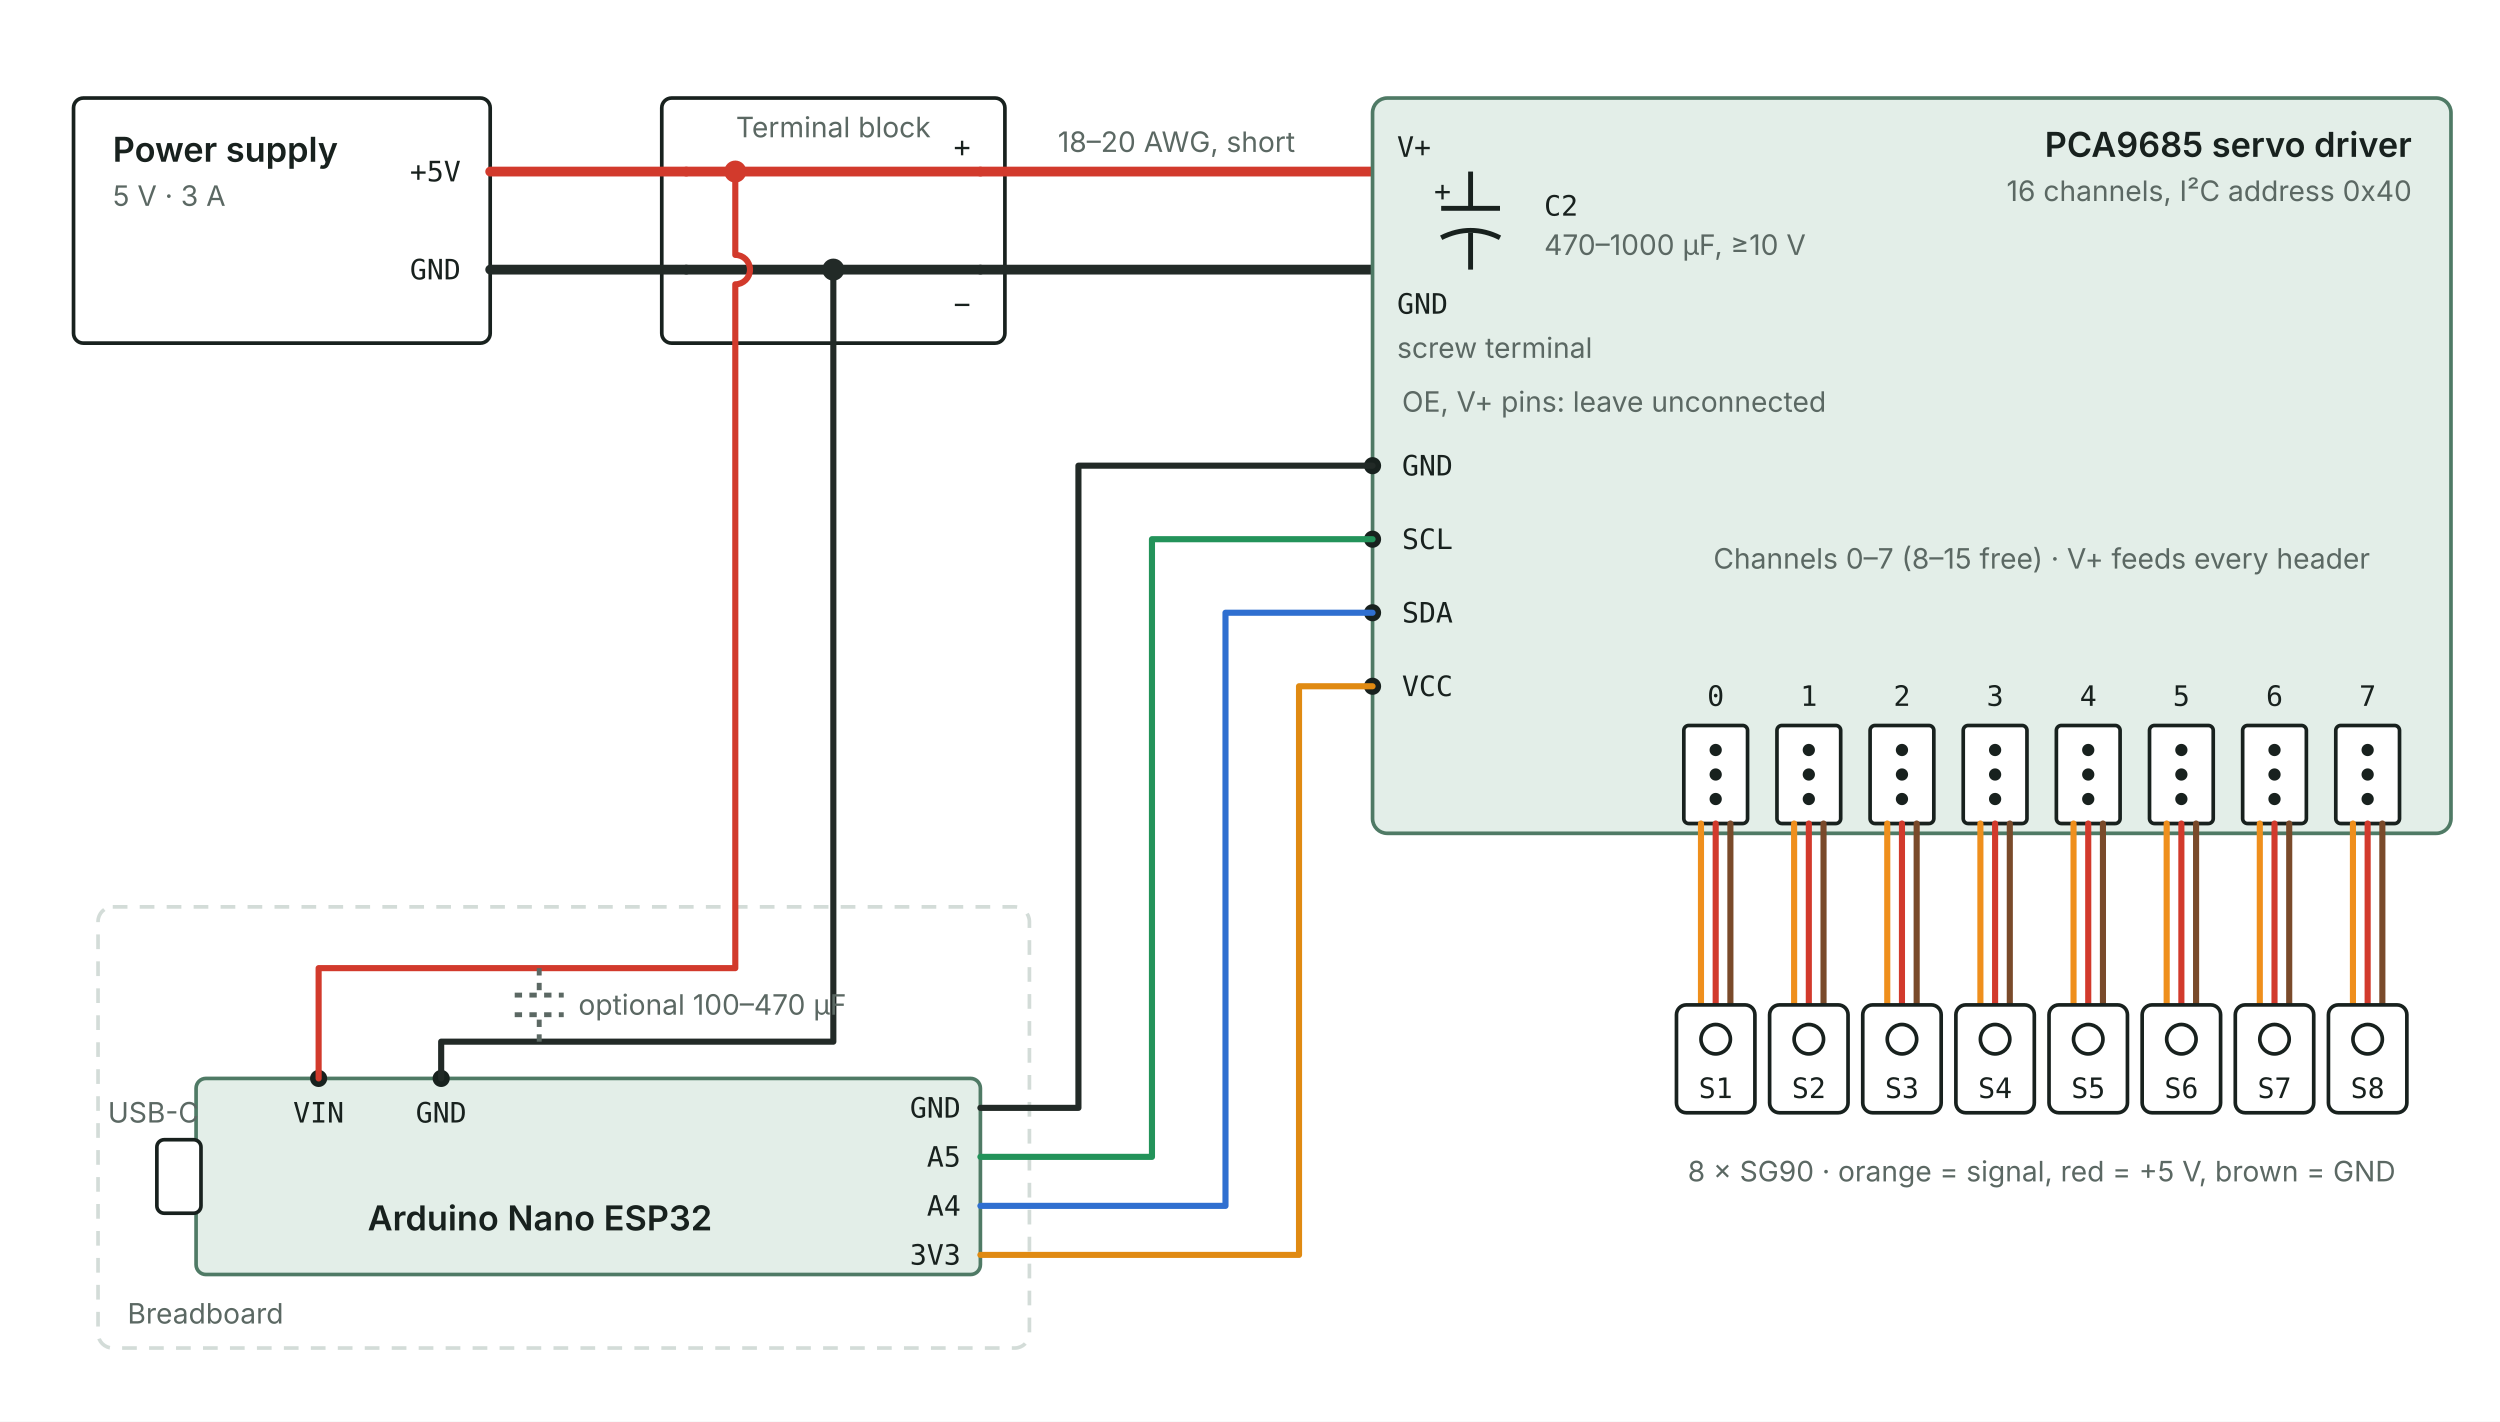
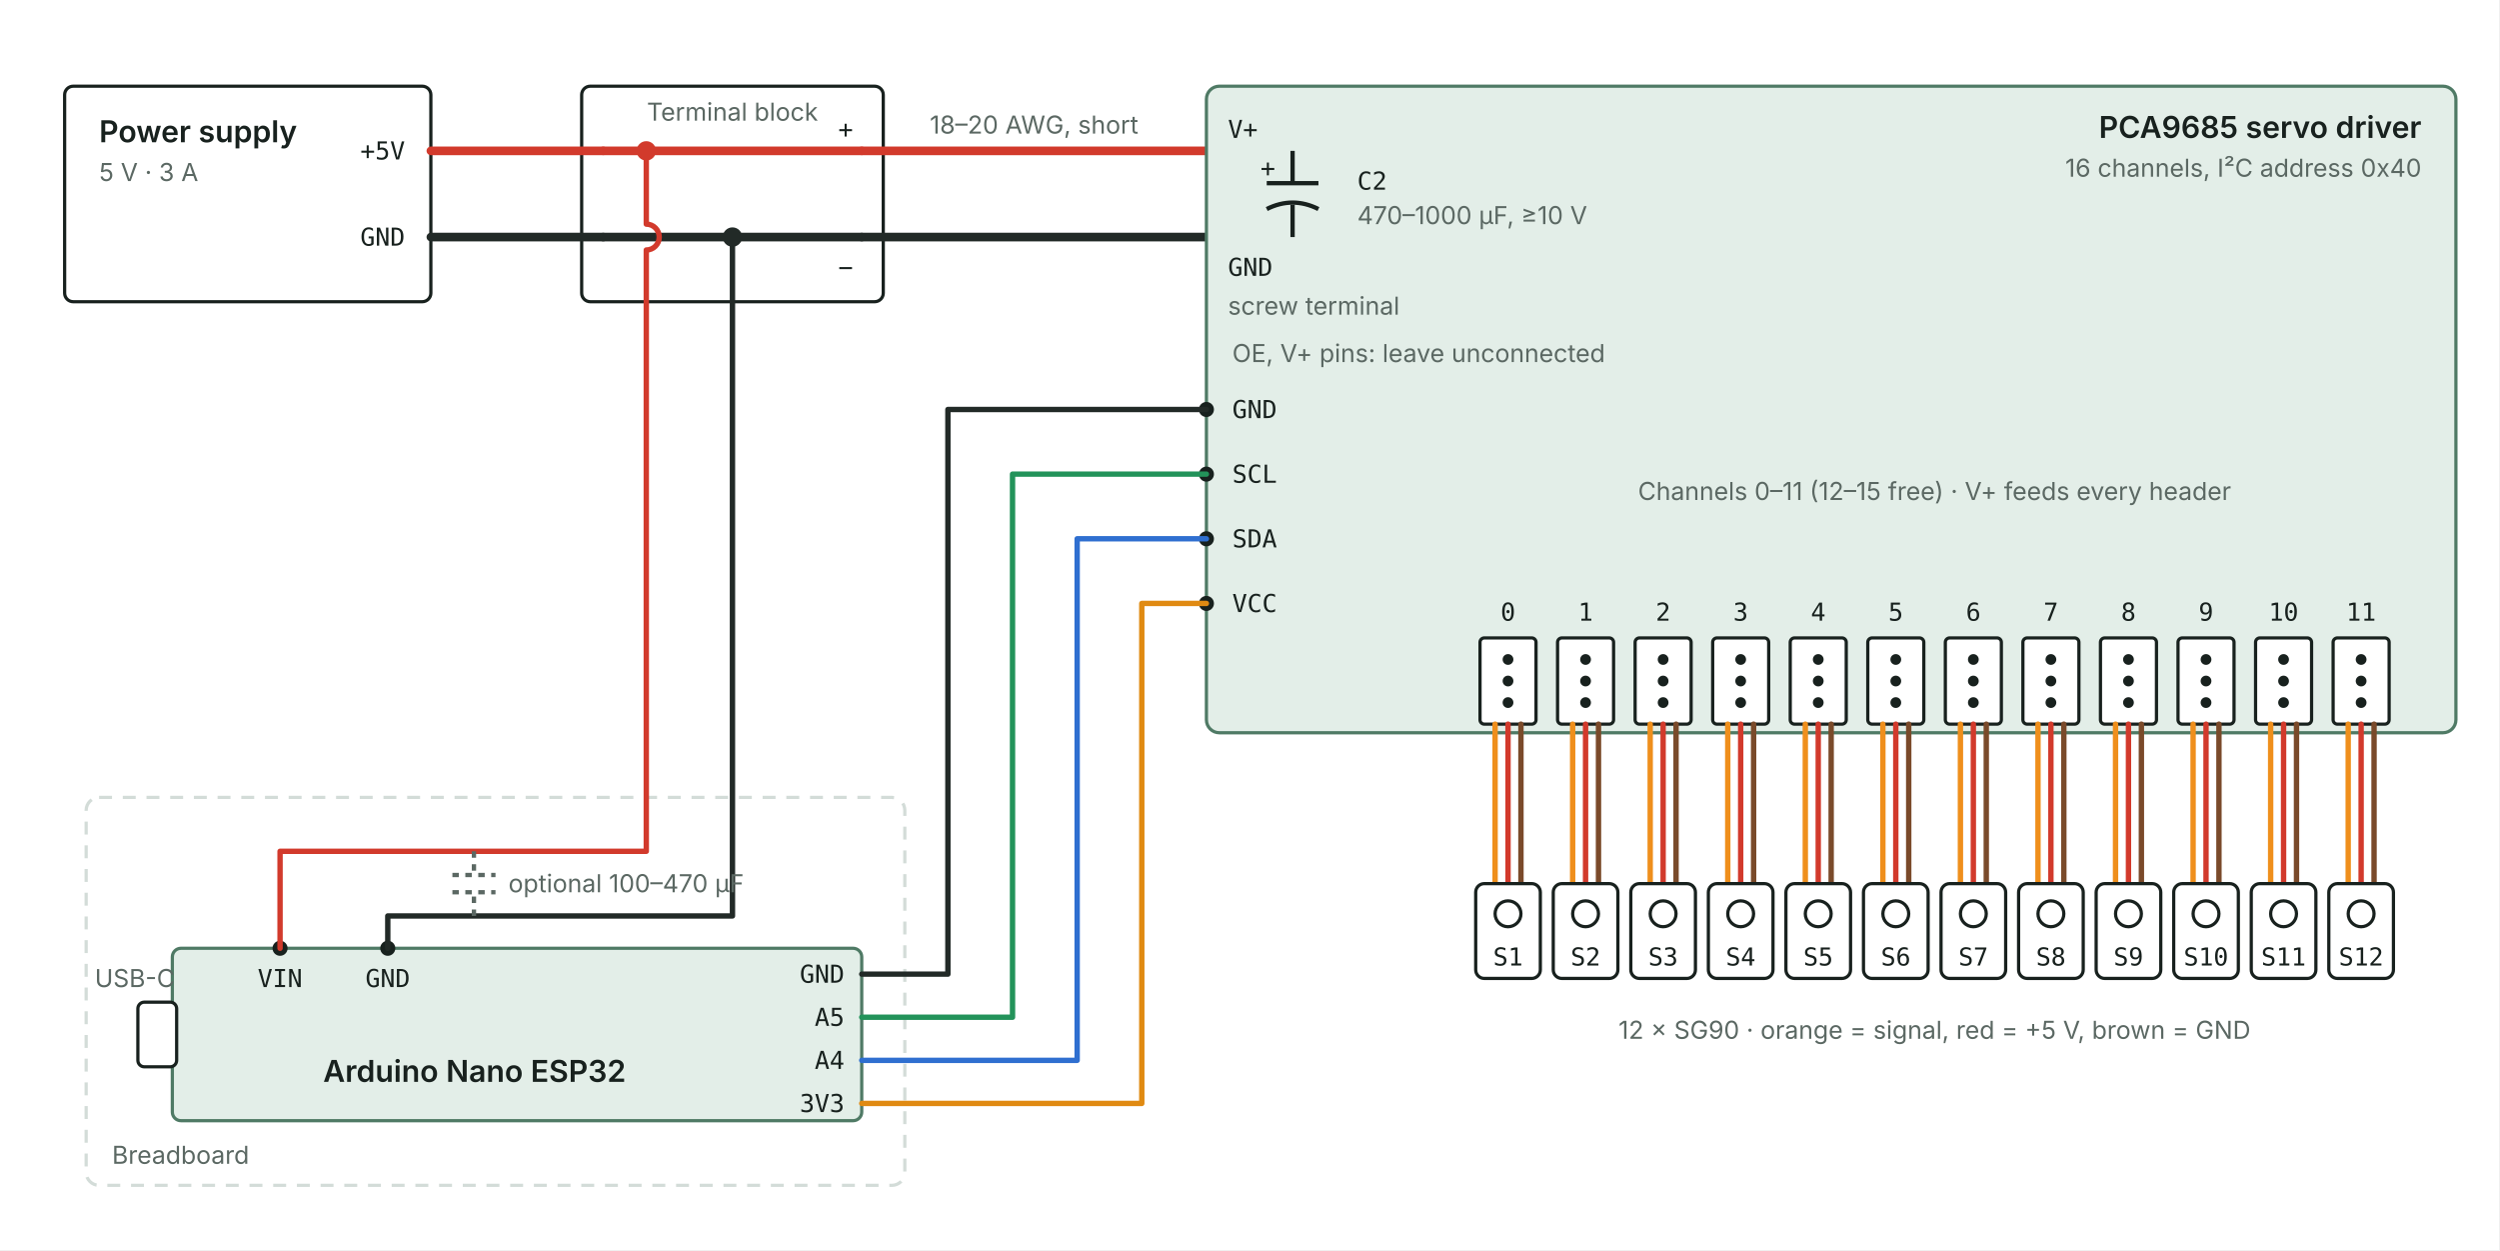
- <svg xmlns="http://www.w3.org/2000/svg" viewBox="0 0 1020 580" width="1020" height="580">
+ <svg xmlns="http://www.w3.org/2000/svg" viewBox="0 0 1160 580" width="1160" height="580">
  <style>
.comp { fill: #ffffff; stroke: #18211e; stroke-width: 1.5; }
.board { fill: #e3eee8; stroke: #4f7a65; stroke-width: 1.5; }
.shield { fill: #e6ebf3; stroke: #5a6f93; stroke-width: 1.5; }
.hdr { fill: #ffffff; stroke: #5a6f93; stroke-width: 1.2; }
.bb { fill: none; stroke: #d3dcd8; stroke-width: 1.5; stroke-dasharray: 6 5; }
.t-title { fill: #18211e; font: 600 14px system-ui, -apple-system, "Segoe UI", sans-serif; }
.t-pin { fill: #18211e; font: 500 11.5px ui-monospace, "SFMono-Regular", Menlo, monospace; }
.t-dim { fill: #5b6863; font: 400 11px ui-monospace, "SFMono-Regular", Menlo, monospace; }
.t-note { fill: #5b6863; font: 400 11.5px system-ui, -apple-system, "Segoe UI", sans-serif; }
.t-warn { fill: #d23a2c; font: 500 11px system-ui, -apple-system, "Segoe UI", sans-serif; }
.w { fill: none; stroke-linecap: round; stroke-linejoin: round; }
.w-pow { stroke-width: 4; }
.w-sig { stroke-width: 2.5; }
.w-usb { stroke: #7c8a85; stroke-width: 6; }
.c-5v { stroke: #d23a2c; }
.c-gnd { stroke: #222a27; }
.c-3v3 { stroke: #e08a12; }
.c-sda { stroke: #2f6fd0; }
.c-scl { stroke: #23935a; }
.c-sig { stroke: #ef8f1c; }
.c-brn { stroke: #7a4a2a; }
.dot-5v { fill: #d23a2c; }
.dot-gnd { fill: #222a27; }
.pin { fill: #18211e; }
.pin-dim { fill: #5b6863; }
.pin-nc { fill: #ffffff; stroke: #18211e; stroke-width: 1.5; }
.x-mark { stroke: #d23a2c; stroke-width: 2; stroke-linecap: round; }
.cap { fill: none; stroke: #18211e; stroke-width: 2; }
.cap-opt { fill: none; stroke: #5b6863; stroke-width: 2; stroke-dasharray: 3 3; }

</style>
-   <rect width="1020" height="580" fill="#ffffff" />
+   <rect width="1160" height="580" fill="#ffffff" />
  <rect class="comp" x="30" y="40" width="170" height="100" rx="4" />
  <text class="t-title" x="46" y="66">Power supply</text>
  <text class="t-note" x="46" y="84">5 V · 3 A</text>
  <text class="t-pin" x="188" y="74" text-anchor="end">+5V</text>
  <text class="t-pin" x="188" y="114" text-anchor="end">GND</text>
  <rect class="comp" x="270" y="40" width="140" height="100" rx="4" />
  <text class="t-note" x="340" y="56" text-anchor="middle">Terminal block</text>
  <line class="w w-pow c-5v" x1="280" y1="70" x2="400" y2="70" />
  <line class="w w-pow c-gnd" x1="280" y1="110" x2="400" y2="110" />
  <text class="t-pin" x="396" y="64" text-anchor="end">+</text>
  <text class="t-pin" x="396" y="128" text-anchor="end">−</text>
  <line class="w w-pow c-5v" x1="200" y1="70" x2="280" y2="70" />
  <line class="w w-pow c-gnd" x1="200" y1="110" x2="280" y2="110" />
  <line class="w w-pow c-5v" x1="400" y1="70" x2="620" y2="70" />
  <line class="w w-pow c-gnd" x1="400" y1="110" x2="620" y2="110" />
  <text class="t-note" x="480" y="62" text-anchor="middle">18–20 AWG, short</text>
-   <rect class="board" x="560" y="40" width="440" height="300" rx="6" />
-   <text class="t-title" x="984" y="64" text-anchor="end">PCA9685 servo driver</text>
-   <text class="t-note" x="984" y="82" text-anchor="end">16 channels, I²C address 0x40</text>
+   <rect class="board" x="560" y="40" width="580" height="300" rx="6" />
+   <text class="t-title" x="1124" y="64" text-anchor="end">PCA9685 servo driver</text>
+   <text class="t-note" x="1124" y="82" text-anchor="end">16 channels, I²C address 0x40</text>
  <text class="t-pin" x="570" y="64">V+</text>
  <text class="t-pin" x="570" y="128">GND</text>
  <text class="t-note" x="570" y="146">screw terminal</text>
  <path class="cap" d="M600 70 V85 M588 85 H612 M600 110 V95" />
  <path class="cap" d="M588 97 Q600 91 612 97" />
  <text class="t-pin" x="592" y="82" text-anchor="end">+</text>
  <text class="t-pin" x="630" y="88">C2</text>
  <text class="t-note" x="630" y="104">470–1000 µF, ≥10 V</text>
  <text class="t-pin" x="572" y="194">GND</text>
  <text class="t-pin" x="572" y="224">SCL</text>
  <text class="t-pin" x="572" y="254">SDA</text>
  <text class="t-pin" x="572" y="284">VCC</text>
  <text class="t-note" x="572" y="168">OE, V+ pins: leave unconnected</text>
  <circle class="pin" cx="560" cy="190" r="3.5" />
  <circle class="pin" cx="560" cy="220" r="3.5" />
  <circle class="pin" cx="560" cy="250" r="3.5" />
  <circle class="pin" cx="560" cy="280" r="3.5" />
-   <text class="t-note" x="833" y="232" text-anchor="middle">Channels 0–7 (8–15 free) · V+ feeds every header</text>
+   <text class="t-note" x="898" y="232" text-anchor="middle">Channels 0–11 (12–15 free) · V+ feeds every header</text>
  <rect class="comp" x="687" y="296" width="26" height="40" rx="2" />
  <circle class="pin" cx="700" cy="306" r="2.5" />
  <circle class="pin" cx="700" cy="316" r="2.5" />
  <circle class="pin" cx="700" cy="326" r="2.5" />
  <text class="t-pin" x="700" y="288" text-anchor="middle">0</text>
-   <rect class="comp" x="725" y="296" width="26" height="40" rx="2" />
-   <circle class="pin" cx="738" cy="306" r="2.5" />
-   <circle class="pin" cx="738" cy="316" r="2.5" />
-   <circle class="pin" cx="738" cy="326" r="2.5" />
-   <text class="t-pin" x="738" y="288" text-anchor="middle">1</text>
-   <rect class="comp" x="763" y="296" width="26" height="40" rx="2" />
-   <circle class="pin" cx="776" cy="306" r="2.5" />
-   <circle class="pin" cx="776" cy="316" r="2.5" />
-   <circle class="pin" cx="776" cy="326" r="2.5" />
-   <text class="t-pin" x="776" y="288" text-anchor="middle">2</text>
-   <rect class="comp" x="801" y="296" width="26" height="40" rx="2" />
-   <circle class="pin" cx="814" cy="306" r="2.5" />
-   <circle class="pin" cx="814" cy="316" r="2.5" />
-   <circle class="pin" cx="814" cy="326" r="2.5" />
-   <text class="t-pin" x="814" y="288" text-anchor="middle">3</text>
-   <rect class="comp" x="839" y="296" width="26" height="40" rx="2" />
-   <circle class="pin" cx="852" cy="306" r="2.5" />
-   <circle class="pin" cx="852" cy="316" r="2.5" />
-   <circle class="pin" cx="852" cy="326" r="2.5" />
-   <text class="t-pin" x="852" y="288" text-anchor="middle">4</text>
-   <rect class="comp" x="877" y="296" width="26" height="40" rx="2" />
-   <circle class="pin" cx="890" cy="306" r="2.5" />
-   <circle class="pin" cx="890" cy="316" r="2.5" />
-   <circle class="pin" cx="890" cy="326" r="2.5" />
-   <text class="t-pin" x="890" y="288" text-anchor="middle">5</text>
-   <rect class="comp" x="915" y="296" width="26" height="40" rx="2" />
-   <circle class="pin" cx="928" cy="306" r="2.5" />
-   <circle class="pin" cx="928" cy="316" r="2.5" />
-   <circle class="pin" cx="928" cy="326" r="2.5" />
-   <text class="t-pin" x="928" y="288" text-anchor="middle">6</text>
-   <rect class="comp" x="953" y="296" width="26" height="40" rx="2" />
-   <circle class="pin" cx="966" cy="306" r="2.5" />
-   <circle class="pin" cx="966" cy="316" r="2.5" />
-   <circle class="pin" cx="966" cy="326" r="2.5" />
-   <text class="t-pin" x="966" y="288" text-anchor="middle">7</text>
+   <rect class="comp" x="723" y="296" width="26" height="40" rx="2" />
+   <circle class="pin" cx="736" cy="306" r="2.5" />
+   <circle class="pin" cx="736" cy="316" r="2.5" />
+   <circle class="pin" cx="736" cy="326" r="2.5" />
+   <text class="t-pin" x="736" y="288" text-anchor="middle">1</text>
+   <rect class="comp" x="759" y="296" width="26" height="40" rx="2" />
+   <circle class="pin" cx="772" cy="306" r="2.5" />
+   <circle class="pin" cx="772" cy="316" r="2.5" />
+   <circle class="pin" cx="772" cy="326" r="2.5" />
+   <text class="t-pin" x="772" y="288" text-anchor="middle">2</text>
+   <rect class="comp" x="795" y="296" width="26" height="40" rx="2" />
+   <circle class="pin" cx="808" cy="306" r="2.5" />
+   <circle class="pin" cx="808" cy="316" r="2.5" />
+   <circle class="pin" cx="808" cy="326" r="2.5" />
+   <text class="t-pin" x="808" y="288" text-anchor="middle">3</text>
+   <rect class="comp" x="831" y="296" width="26" height="40" rx="2" />
+   <circle class="pin" cx="844" cy="306" r="2.5" />
+   <circle class="pin" cx="844" cy="316" r="2.5" />
+   <circle class="pin" cx="844" cy="326" r="2.5" />
+   <text class="t-pin" x="844" y="288" text-anchor="middle">4</text>
+   <rect class="comp" x="867" y="296" width="26" height="40" rx="2" />
+   <circle class="pin" cx="880" cy="306" r="2.5" />
+   <circle class="pin" cx="880" cy="316" r="2.5" />
+   <circle class="pin" cx="880" cy="326" r="2.5" />
+   <text class="t-pin" x="880" y="288" text-anchor="middle">5</text>
+   <rect class="comp" x="903" y="296" width="26" height="40" rx="2" />
+   <circle class="pin" cx="916" cy="306" r="2.5" />
+   <circle class="pin" cx="916" cy="316" r="2.5" />
+   <circle class="pin" cx="916" cy="326" r="2.5" />
+   <text class="t-pin" x="916" y="288" text-anchor="middle">6</text>
+   <rect class="comp" x="939" y="296" width="26" height="40" rx="2" />
+   <circle class="pin" cx="952" cy="306" r="2.5" />
+   <circle class="pin" cx="952" cy="316" r="2.5" />
+   <circle class="pin" cx="952" cy="326" r="2.5" />
+   <text class="t-pin" x="952" y="288" text-anchor="middle">7</text>
+   <rect class="comp" x="975" y="296" width="26" height="40" rx="2" />
+   <circle class="pin" cx="988" cy="306" r="2.5" />
+   <circle class="pin" cx="988" cy="316" r="2.5" />
+   <circle class="pin" cx="988" cy="326" r="2.5" />
+   <text class="t-pin" x="988" y="288" text-anchor="middle">8</text>
+   <rect class="comp" x="1011" y="296" width="26" height="40" rx="2" />
+   <circle class="pin" cx="1024" cy="306" r="2.5" />
+   <circle class="pin" cx="1024" cy="316" r="2.5" />
+   <circle class="pin" cx="1024" cy="326" r="2.5" />
+   <text class="t-pin" x="1024" y="288" text-anchor="middle">9</text>
+   <rect class="comp" x="1047" y="296" width="26" height="40" rx="2" />
+   <circle class="pin" cx="1060" cy="306" r="2.5" />
+   <circle class="pin" cx="1060" cy="316" r="2.5" />
+   <circle class="pin" cx="1060" cy="326" r="2.5" />
+   <text class="t-pin" x="1060" y="288" text-anchor="middle">10</text>
+   <rect class="comp" x="1083" y="296" width="26" height="40" rx="2" />
+   <circle class="pin" cx="1096" cy="306" r="2.5" />
+   <circle class="pin" cx="1096" cy="316" r="2.5" />
+   <circle class="pin" cx="1096" cy="326" r="2.5" />
+   <text class="t-pin" x="1096" y="288" text-anchor="middle">11</text>
  <path class="w w-sig c-sig" d="M694 336 V410" />
  <path class="w w-sig c-5v" d="M700 336 V410" />
  <path class="w w-sig c-brn" d="M706 336 V410" />
-   <rect class="comp" x="684" y="410" width="32" height="44" rx="4" />
+   <rect class="comp" x="685" y="410" width="30" height="44" rx="4" />
  <circle class="comp" cx="700" cy="424" r="6" />
  <text class="t-pin" x="700" y="448" text-anchor="middle">S1</text>
-   <path class="w w-sig c-sig" d="M732 336 V410" />
-   <path class="w w-sig c-5v" d="M738 336 V410" />
-   <path class="w w-sig c-brn" d="M744 336 V410" />
-   <rect class="comp" x="722" y="410" width="32" height="44" rx="4" />
-   <circle class="comp" cx="738" cy="424" r="6" />
-   <text class="t-pin" x="738" y="448" text-anchor="middle">S2</text>
-   <path class="w w-sig c-sig" d="M770 336 V410" />
-   <path class="w w-sig c-5v" d="M776 336 V410" />
-   <path class="w w-sig c-brn" d="M782 336 V410" />
-   <rect class="comp" x="760" y="410" width="32" height="44" rx="4" />
-   <circle class="comp" cx="776" cy="424" r="6" />
-   <text class="t-pin" x="776" y="448" text-anchor="middle">S3</text>
-   <path class="w w-sig c-sig" d="M808 336 V410" />
-   <path class="w w-sig c-5v" d="M814 336 V410" />
-   <path class="w w-sig c-brn" d="M820 336 V410" />
-   <rect class="comp" x="798" y="410" width="32" height="44" rx="4" />
-   <circle class="comp" cx="814" cy="424" r="6" />
-   <text class="t-pin" x="814" y="448" text-anchor="middle">S4</text>
-   <path class="w w-sig c-sig" d="M846 336 V410" />
-   <path class="w w-sig c-5v" d="M852 336 V410" />
-   <path class="w w-sig c-brn" d="M858 336 V410" />
-   <rect class="comp" x="836" y="410" width="32" height="44" rx="4" />
-   <circle class="comp" cx="852" cy="424" r="6" />
-   <text class="t-pin" x="852" y="448" text-anchor="middle">S5</text>
-   <path class="w w-sig c-sig" d="M884 336 V410" />
-   <path class="w w-sig c-5v" d="M890 336 V410" />
-   <path class="w w-sig c-brn" d="M896 336 V410" />
-   <rect class="comp" x="874" y="410" width="32" height="44" rx="4" />
-   <circle class="comp" cx="890" cy="424" r="6" />
-   <text class="t-pin" x="890" y="448" text-anchor="middle">S6</text>
-   <path class="w w-sig c-sig" d="M922 336 V410" />
-   <path class="w w-sig c-5v" d="M928 336 V410" />
-   <path class="w w-sig c-brn" d="M934 336 V410" />
-   <rect class="comp" x="912" y="410" width="32" height="44" rx="4" />
-   <circle class="comp" cx="928" cy="424" r="6" />
-   <text class="t-pin" x="928" y="448" text-anchor="middle">S7</text>
-   <path class="w w-sig c-sig" d="M960 336 V410" />
-   <path class="w w-sig c-5v" d="M966 336 V410" />
-   <path class="w w-sig c-brn" d="M972 336 V410" />
-   <rect class="comp" x="950" y="410" width="32" height="44" rx="4" />
-   <circle class="comp" cx="966" cy="424" r="6" />
-   <text class="t-pin" x="966" y="448" text-anchor="middle">S8</text>
-   <text class="t-note" x="833" y="482" text-anchor="middle">8 × SG90 · orange = signal, red = +5 V, brown = GND</text>
+   <path class="w w-sig c-sig" d="M730 336 V410" />
+   <path class="w w-sig c-5v" d="M736 336 V410" />
+   <path class="w w-sig c-brn" d="M742 336 V410" />
+   <rect class="comp" x="721" y="410" width="30" height="44" rx="4" />
+   <circle class="comp" cx="736" cy="424" r="6" />
+   <text class="t-pin" x="736" y="448" text-anchor="middle">S2</text>
+   <path class="w w-sig c-sig" d="M766 336 V410" />
+   <path class="w w-sig c-5v" d="M772 336 V410" />
+   <path class="w w-sig c-brn" d="M778 336 V410" />
+   <rect class="comp" x="757" y="410" width="30" height="44" rx="4" />
+   <circle class="comp" cx="772" cy="424" r="6" />
+   <text class="t-pin" x="772" y="448" text-anchor="middle">S3</text>
+   <path class="w w-sig c-sig" d="M802 336 V410" />
+   <path class="w w-sig c-5v" d="M808 336 V410" />
+   <path class="w w-sig c-brn" d="M814 336 V410" />
+   <rect class="comp" x="793" y="410" width="30" height="44" rx="4" />
+   <circle class="comp" cx="808" cy="424" r="6" />
+   <text class="t-pin" x="808" y="448" text-anchor="middle">S4</text>
+   <path class="w w-sig c-sig" d="M838 336 V410" />
+   <path class="w w-sig c-5v" d="M844 336 V410" />
+   <path class="w w-sig c-brn" d="M850 336 V410" />
+   <rect class="comp" x="829" y="410" width="30" height="44" rx="4" />
+   <circle class="comp" cx="844" cy="424" r="6" />
+   <text class="t-pin" x="844" y="448" text-anchor="middle">S5</text>
+   <path class="w w-sig c-sig" d="M874 336 V410" />
+   <path class="w w-sig c-5v" d="M880 336 V410" />
+   <path class="w w-sig c-brn" d="M886 336 V410" />
+   <rect class="comp" x="865" y="410" width="30" height="44" rx="4" />
+   <circle class="comp" cx="880" cy="424" r="6" />
+   <text class="t-pin" x="880" y="448" text-anchor="middle">S6</text>
+   <path class="w w-sig c-sig" d="M910 336 V410" />
+   <path class="w w-sig c-5v" d="M916 336 V410" />
+   <path class="w w-sig c-brn" d="M922 336 V410" />
+   <rect class="comp" x="901" y="410" width="30" height="44" rx="4" />
+   <circle class="comp" cx="916" cy="424" r="6" />
+   <text class="t-pin" x="916" y="448" text-anchor="middle">S7</text>
+   <path class="w w-sig c-sig" d="M946 336 V410" />
+   <path class="w w-sig c-5v" d="M952 336 V410" />
+   <path class="w w-sig c-brn" d="M958 336 V410" />
+   <rect class="comp" x="937" y="410" width="30" height="44" rx="4" />
+   <circle class="comp" cx="952" cy="424" r="6" />
+   <text class="t-pin" x="952" y="448" text-anchor="middle">S8</text>
+   <path class="w w-sig c-sig" d="M982 336 V410" />
+   <path class="w w-sig c-5v" d="M988 336 V410" />
+   <path class="w w-sig c-brn" d="M994 336 V410" />
+   <rect class="comp" x="973" y="410" width="30" height="44" rx="4" />
+   <circle class="comp" cx="988" cy="424" r="6" />
+   <text class="t-pin" x="988" y="448" text-anchor="middle">S9</text>
+   <path class="w w-sig c-sig" d="M1018 336 V410" />
+   <path class="w w-sig c-5v" d="M1024 336 V410" />
+   <path class="w w-sig c-brn" d="M1030 336 V410" />
+   <rect class="comp" x="1009" y="410" width="30" height="44" rx="4" />
+   <circle class="comp" cx="1024" cy="424" r="6" />
+   <text class="t-pin" x="1024" y="448" text-anchor="middle">S10</text>
+   <path class="w w-sig c-sig" d="M1054 336 V410" />
+   <path class="w w-sig c-5v" d="M1060 336 V410" />
+   <path class="w w-sig c-brn" d="M1066 336 V410" />
+   <rect class="comp" x="1045" y="410" width="30" height="44" rx="4" />
+   <circle class="comp" cx="1060" cy="424" r="6" />
+   <text class="t-pin" x="1060" y="448" text-anchor="middle">S11</text>
+   <path class="w w-sig c-sig" d="M1090 336 V410" />
+   <path class="w w-sig c-5v" d="M1096 336 V410" />
+   <path class="w w-sig c-brn" d="M1102 336 V410" />
+   <rect class="comp" x="1081" y="410" width="30" height="44" rx="4" />
+   <circle class="comp" cx="1096" cy="424" r="6" />
+   <text class="t-pin" x="1096" y="448" text-anchor="middle">S12</text>
+   <text class="t-note" x="898" y="482" text-anchor="middle">12 × SG90 · orange = signal, red = +5 V, brown = GND</text>
  <rect class="bb" x="40" y="370" width="380" height="180" rx="6" />
  <text class="t-note" x="52" y="540">Breadboard</text>
  <rect class="board" x="80" y="440" width="320" height="80" rx="4" />
  <rect class="comp" x="64" y="465" width="18" height="30" rx="3" />
  <text class="t-note" x="44" y="458">USB-C</text>
  <text class="t-title" x="150" y="502">Arduino Nano ESP32</text>
  <text class="t-pin" x="130" y="458" text-anchor="middle">VIN</text>
  <text class="t-pin" x="180" y="458" text-anchor="middle">GND</text>
  <circle class="pin" cx="130" cy="440" r="3.5" />
  <circle class="pin" cx="180" cy="440" r="3.5" />
  <text class="t-pin" x="392" y="456" text-anchor="end">GND</text>
  <text class="t-pin" x="392" y="476" text-anchor="end">A5</text>
  <text class="t-pin" x="392" y="496" text-anchor="end">A4</text>
  <text class="t-pin" x="392" y="516" text-anchor="end">3V3</text>
  <path class="w w-sig c-5v" d="M300 70 V104 A6 6 0 0 1 300 116 V395 H130 V440" />
  <path class="w w-sig c-gnd" d="M340 110 V425 H180 V440" />
  <circle class="dot-5v" cx="300" cy="70" r="4.5" />
  <circle class="dot-gnd" cx="340" cy="110" r="4.5" />
  <path class="cap-opt" d="M220 395 V406 M210 406 H230 M220 425 V414 M210 414 H230" />
  <text class="t-note" x="236" y="414">optional 100–470 µF</text>
  <path class="w w-sig c-gnd" d="M400 452 H440 V190 H560" />
  <path class="w w-sig c-scl" d="M400 472 H470 V220 H560" />
  <path class="w w-sig c-sda" d="M400 492 H500 V250 H560" />
  <path class="w w-sig c-3v3" d="M400 512 H530 V280 H560" />
</svg>
